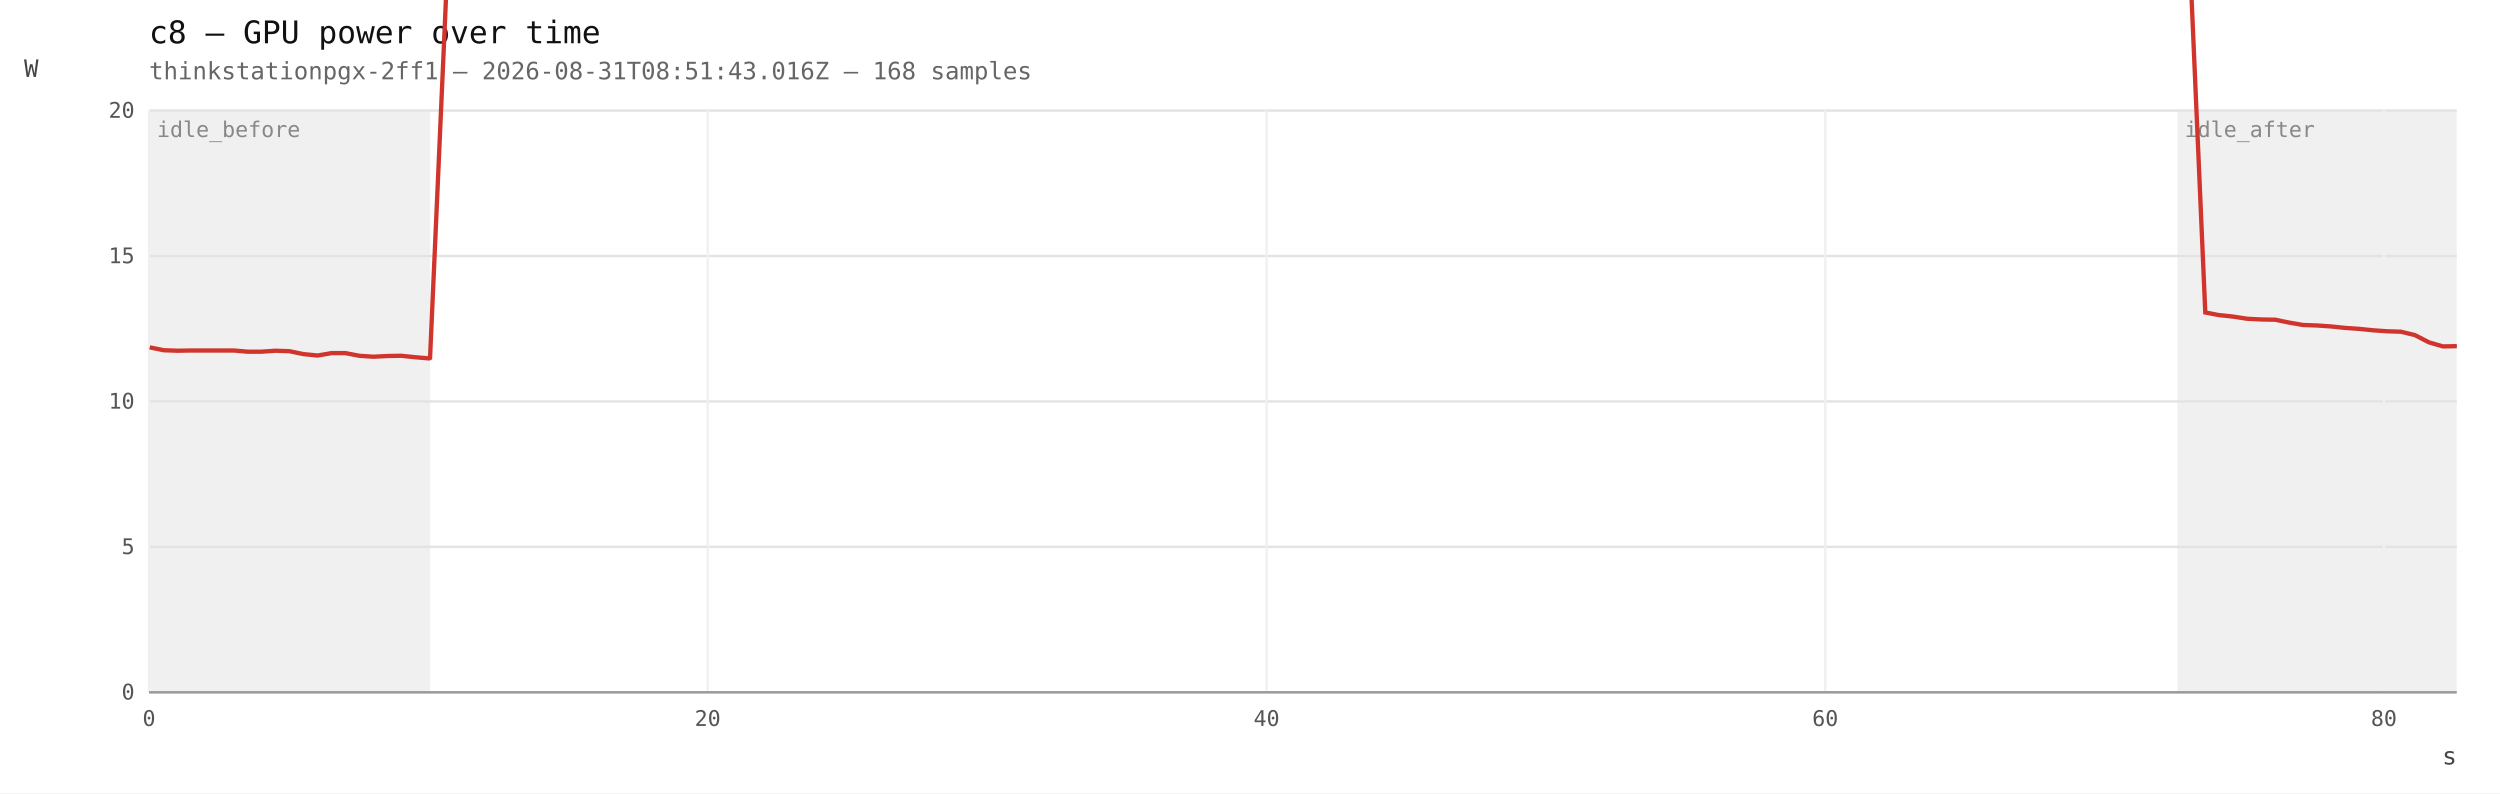
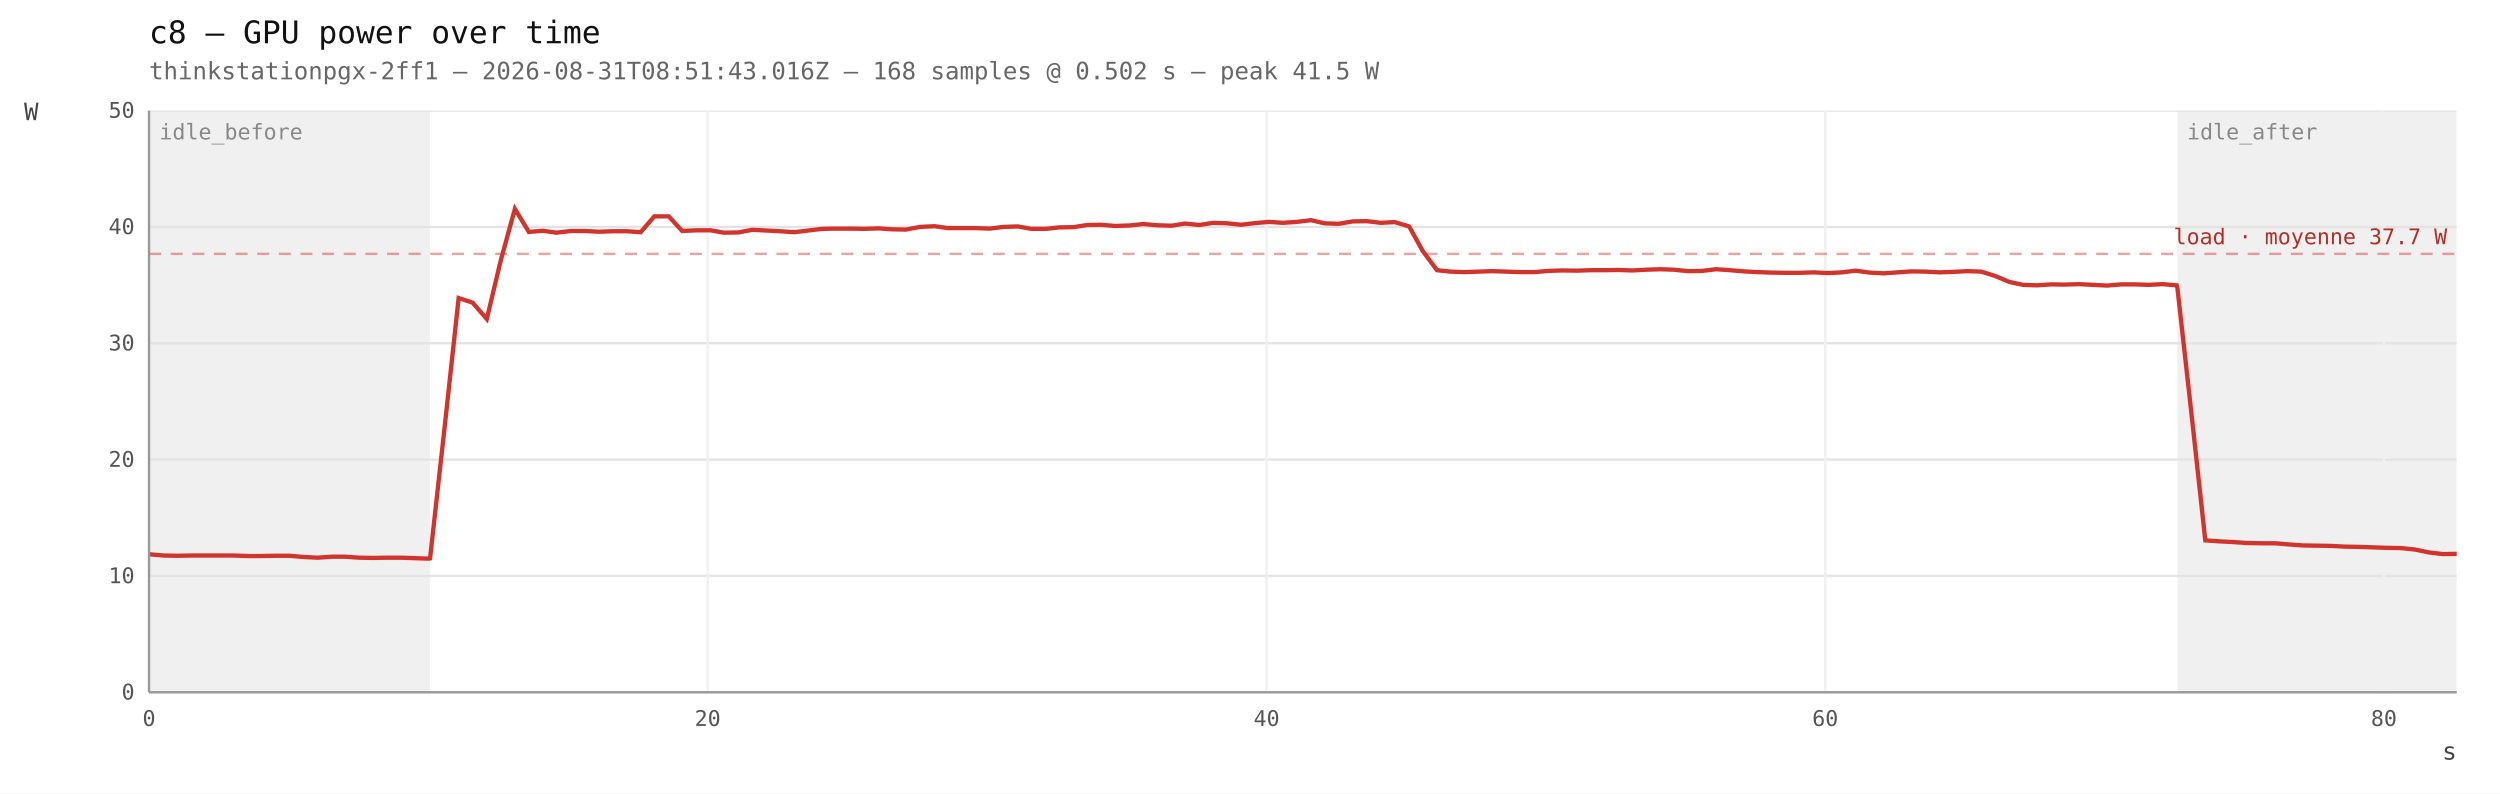
<svg xmlns="http://www.w3.org/2000/svg" width="1040" height="330" viewBox="0 0 1040 330" font-family="Menlo,Consolas,monospace">
+   <defs>
+     <clipPath id="plot-clip">
+       <rect x="62" y="46" width="960" height="242" />
+     </clipPath>
+   </defs>
  <rect width="1040" height="330" fill="#ffffff" />
  <text x="62" y="18" font-size="13" fill="#111">c8 — GPU power over time</text>
-   <text x="62" y="33" font-size="10" fill="#666">thinkstationpgx-2ff1 — 2026-08-31T08:51:43.016Z — 168 samples</text>
-   <rect x="62.3" y="46" width="116.6" height="242" fill="#000000" opacity="0.06" />
-   <text x="65.3" y="57" font-size="9" fill="#888">idle_before</text>
-   <rect x="905.8" y="46" width="116.2" height="242" fill="#000000" opacity="0.06" />
-   <text x="908.8" y="57" font-size="9" fill="#888">idle_after</text>
-   <line x1="62" y1="288.0" x2="1022" y2="288.0" stroke="#e3e3e3" stroke-width="1" />
+   <text x="62" y="33" font-size="10" fill="#666">thinkstationpgx-2ff1 — 2026-08-31T08:51:43.016Z — 168 samples @ 0.502 s — peak 41.5 W</text>
+   <g clip-path="url(#plot-clip)">
+     <rect x="62.3" y="46" width="116.6" height="242" fill="#000000" opacity="0.06" />
+     <rect x="905.8" y="46" width="116.2" height="242" fill="#000000" opacity="0.06" />
+     <line x1="62" y1="288.0" x2="1022" y2="288.0" stroke="#e3e3e3" stroke-width="1" />
+     <line x1="62" y1="239.6" x2="1022" y2="239.6" stroke="#e3e3e3" stroke-width="1" />
+     <line x1="62" y1="191.2" x2="1022" y2="191.2" stroke="#e3e3e3" stroke-width="1" />
+     <line x1="62" y1="142.8" x2="1022" y2="142.8" stroke="#e3e3e3" stroke-width="1" />
+     <line x1="62" y1="94.4" x2="1022" y2="94.4" stroke="#e3e3e3" stroke-width="1" />
+     <line x1="62" y1="46.0" x2="1022" y2="46.0" stroke="#e3e3e3" stroke-width="1" />
+     <line x1="62.0" y1="46" x2="62.0" y2="288" stroke="#f0f0f0" stroke-width="1" />
+     <line x1="294.4" y1="46" x2="294.4" y2="288" stroke="#f0f0f0" stroke-width="1" />
+     <line x1="526.9" y1="46" x2="526.9" y2="288" stroke="#f0f0f0" stroke-width="1" />
+     <line x1="759.3" y1="46" x2="759.3" y2="288" stroke="#f0f0f0" stroke-width="1" />
+     <line x1="991.7" y1="46" x2="991.7" y2="288" stroke="#f0f0f0" stroke-width="1" />
+     <line x1="62" y1="105.6" x2="1022" y2="105.6" stroke="#d0342c" opacity="0.45" stroke-dasharray="5,4" stroke-width="1" />
+     <polyline fill="none" stroke="#d0342c" stroke-width="1.8" points="62.3,230.6 68.1,231.1 74.0,231.2 79.7,231.1 85.6,231.1 91.4,231.1 97.2,231.1 103.0,231.3 108.8,231.3 114.6,231.2 120.4,231.2 126.2,231.7 132.1,232.0 137.9,231.6 143.7,231.6 149.5,232.0 155.3,232.1 161.1,232.0 166.9,232.0 172.7,232.2 178.5,232.4 178.9,232.3 185.0,177.4 190.8,124.0 196.6,125.9 202.5,132.7 208.3,108.4 214.2,86.9 220.0,96.5 225.8,96.0 231.5,96.8 237.4,96.1 243.2,96.1 249.0,96.4 255.0,96.2 260.7,96.2 266.5,96.6 272.2,90.0 278.2,90.0 283.8,96.1 289.7,95.8 295.6,95.8 301.2,96.8 307.2,96.7 312.9,95.6 318.8,95.9 324.7,96.2 330.4,96.6 336.2,95.9 342.0,95.2 347.8,95.1 353.6,95.1 359.5,95.2 365.4,95.0 371.0,95.4 376.9,95.5 382.7,94.4 388.8,94.1 394.4,94.9 400.2,94.9 406.0,94.9 411.8,95.1 417.5,94.4 423.4,94.2 429.0,95.2 435.1,95.2 440.6,94.6 446.5,94.5 452.3,93.6 458.0,93.5 463.9,94.0 469.9,93.8 475.6,93.2 481.4,93.7 487.3,93.9 493.0,93.0 498.9,93.6 504.7,92.7 510.5,92.9 516.3,93.5 522.2,92.8 527.9,92.3 533.7,92.7 539.5,92.3 545.4,91.6 551.0,92.9 556.9,93.1 562.8,92.1 568.6,92.0 574.4,92.7 580.2,92.4 586.2,94.2 591.9,104.5 597.8,112.4 603.4,113.0 609.3,113.2 615.0,113.0 620.8,112.8 626.7,113.0 632.6,113.2 638.3,113.2 644.1,112.7 649.9,112.5 655.8,112.6 661.6,112.4 667.4,112.4 673.1,112.3 679.0,112.5 684.8,112.2 690.7,112.0 696.4,112.2 702.2,112.8 708.0,112.7 713.9,112.0 719.7,112.4 725.5,112.9 731.3,113.2 737.0,113.4 743.0,113.5 748.7,113.5 754.5,113.3 760.4,113.6 766.2,113.3 771.9,112.6 777.8,113.4 783.6,113.7 789.4,113.3 795.1,112.9 801.1,113.0 806.9,113.3 812.6,113.1 818.4,112.8 824.2,113.0 830.0,114.8 835.9,117.3 841.6,118.5 847.5,118.7 853.3,118.3 859.0,118.4 864.8,118.2 870.7,118.5 876.5,118.8 882.4,118.3 888.1,118.3 893.9,118.5 899.7,118.2 905.5,118.7 905.8,119.8 911.6,171.7 917.4,224.8 923.2,225.2 929.0,225.5 934.8,225.9 940.7,226.0 946.5,226.0 952.3,226.5 958.1,226.9 963.9,227.0 969.7,227.1 975.5,227.4 981.3,227.5 987.2,227.7 992.9,227.9 998.8,228.0 1004.6,228.6 1010.4,229.8 1016.2,230.5 1022.0,230.4" />
+   </g>
+   <line x1="62" y1="288" x2="1022" y2="288" stroke="#999" stroke-width="1" />
+   <line x1="62" y1="46" x2="62" y2="288" stroke="#999" stroke-width="1" />
  <text x="56" y="291.0" font-size="9" fill="#555" text-anchor="end">0</text>
-   <line x1="62" y1="227.5" x2="1022" y2="227.5" stroke="#e3e3e3" stroke-width="1" />
-   <text x="56" y="230.5" font-size="9" fill="#555" text-anchor="end">5</text>
-   <line x1="62" y1="167.0" x2="1022" y2="167.0" stroke="#e3e3e3" stroke-width="1" />
-   <text x="56" y="170.0" font-size="9" fill="#555" text-anchor="end">10</text>
-   <line x1="62" y1="106.5" x2="1022" y2="106.5" stroke="#e3e3e3" stroke-width="1" />
-   <text x="56" y="109.5" font-size="9" fill="#555" text-anchor="end">15</text>
-   <line x1="62" y1="46.0" x2="1022" y2="46.0" stroke="#e3e3e3" stroke-width="1" />
-   <text x="56" y="49.0" font-size="9" fill="#555" text-anchor="end">20</text>
-   <line x1="62.0" y1="46" x2="62.0" y2="288" stroke="#f0f0f0" stroke-width="1" />
+   <text x="56" y="242.6" font-size="9" fill="#555" text-anchor="end">10</text>
+   <text x="56" y="194.2" font-size="9" fill="#555" text-anchor="end">20</text>
+   <text x="56" y="145.8" font-size="9" fill="#555" text-anchor="end">30</text>
+   <text x="56" y="97.4" font-size="9" fill="#555" text-anchor="end">40</text>
+   <text x="56" y="49.0" font-size="9" fill="#555" text-anchor="end">50</text>
  <text x="62.0" y="302" font-size="9" fill="#555" text-anchor="middle">0</text>
-   <line x1="294.4" y1="46" x2="294.4" y2="288" stroke="#f0f0f0" stroke-width="1" />
  <text x="294.4" y="302" font-size="9" fill="#555" text-anchor="middle">20</text>
-   <line x1="526.9" y1="46" x2="526.9" y2="288" stroke="#f0f0f0" stroke-width="1" />
  <text x="526.9" y="302" font-size="9" fill="#555" text-anchor="middle">40</text>
-   <line x1="759.3" y1="46" x2="759.3" y2="288" stroke="#f0f0f0" stroke-width="1" />
  <text x="759.3" y="302" font-size="9" fill="#555" text-anchor="middle">60</text>
-   <line x1="991.7" y1="46" x2="991.7" y2="288" stroke="#f0f0f0" stroke-width="1" />
  <text x="991.7" y="302" font-size="9" fill="#555" text-anchor="middle">80</text>
-   <line x1="62" y1="288" x2="1022" y2="288" stroke="#999" stroke-width="1" />
-   <text x="1022" y="318" font-size="10" fill="#444" text-anchor="end">s</text>
-   <text x="10" y="32" font-size="10" fill="#444">W</text>
-   <polyline fill="none" stroke="#3b6fb5" stroke-width="1" opacity="0.75" points="62.3,144.5 68.1,145.7 74.0,145.9 79.7,145.8 85.6,145.8 91.4,145.8 97.2,145.8 103.0,146.3 108.8,146.3 114.6,145.9 120.4,146.1 126.2,147.3 132.1,147.9 137.9,146.9 143.7,146.9 149.5,148.0 155.3,148.4 161.1,148.1 166.9,148.0 172.7,148.6 178.5,149.1 178.9,148.9 185.0,11.4 190.8,-121.9 196.6,-117.4 202.5,-100.3 208.3,-160.9 214.2,-214.6 220.0,-190.7 225.8,-191.9 231.5,-190.1 237.4,-191.6 243.2,-191.8 249.0,-190.9 255.0,-191.5 260.7,-191.4 266.5,-190.4 272.2,-206.9 278.2,-206.9 283.8,-191.8 289.7,-192.5 295.6,-192.6 301.2,-190.1 307.2,-190.2 312.9,-193.0 318.8,-192.2 324.7,-191.4 330.4,-190.6 336.2,-192.2 342.0,-193.9 347.8,-194.2 353.6,-194.2 359.5,-193.9 365.4,-194.4 371.0,-193.5 376.9,-193.3 382.7,-195.9 388.8,-196.7 394.4,-194.8 400.2,-194.7 406.0,-194.8 411.8,-194.2 417.5,-195.9 423.4,-196.6 429.0,-193.9 435.1,-193.9 440.6,-195.5 446.5,-195.6 452.3,-197.9 458.0,-198.3 463.9,-197.1 469.9,-197.6 475.6,-199.0 481.4,-197.7 487.3,-197.2 493.0,-199.5 498.9,-197.9 504.7,-200.2 510.5,-199.6 516.3,-198.3 522.2,-200.1 527.9,-201.2 533.7,-200.4 539.5,-201.3 545.4,-202.9 551.0,-199.8 556.9,-199.1 562.8,-201.7 568.6,-201.9 574.4,-200.2 580.2,-201.1 586.2,-196.6 591.9,-170.8 597.8,-151.0 603.4,-149.5 609.3,-148.9 615.0,-149.4 620.8,-150.0 626.7,-149.4 632.6,-149.1 638.3,-149.1 644.1,-150.1 649.9,-150.7 655.8,-150.4 661.6,-151.1 667.4,-151.0 673.1,-151.2 679.0,-150.7 684.8,-151.6 690.7,-152.1 696.4,-151.5 702.2,-150.0 708.0,-150.3 713.9,-152.1 719.7,-151.0 725.5,-149.7 731.3,-149.1 737.0,-148.6 743.0,-148.2 748.7,-148.3 754.5,-148.7 760.4,-148.1 766.2,-148.7 771.9,-150.6 777.8,-148.4 783.6,-147.8 789.4,-148.8 795.1,-149.7 801.1,-149.5 806.9,-148.7 812.6,-149.2 818.4,-149.9 824.2,-149.4 830.0,-144.9 835.9,-138.8 841.6,-135.7 847.5,-135.1 853.3,-136.2 859.0,-136.0 864.8,-136.6 870.7,-135.9 876.5,-134.9 882.4,-136.3 888.1,-136.3 893.9,-135.9 899.7,-136.5 905.5,-135.3 905.8,-132.6 911.6,-2.8 917.4,130.0 923.2,131.1 929.0,131.7 934.8,132.6 940.7,132.9 946.5,133.0 952.3,134.2 958.1,135.2 963.9,135.4 969.7,135.8 975.5,136.4 981.3,136.8 987.2,137.4 992.9,137.8 998.8,138.0 1004.6,139.4 1010.4,142.4 1016.2,144.1 1022.0,144.0" />
-   <polyline fill="none" stroke="#d0342c" stroke-width="1.8" points="62.3,144.5 68.1,145.7 74.0,145.9 79.7,145.8 85.6,145.8 91.4,145.8 97.2,145.8 103.0,146.3 108.8,146.3 114.6,145.9 120.4,146.1 126.2,147.3 132.1,147.9 137.9,146.9 143.7,146.9 149.5,148.0 155.3,148.4 161.1,148.1 166.9,148.0 172.7,148.6 178.5,149.1 178.9,148.9 185.0,11.4 190.8,-121.9 196.6,-117.4 202.5,-100.3 208.3,-160.9 214.2,-214.6 220.0,-190.7 225.8,-191.9 231.5,-190.1 237.4,-191.6 243.2,-191.8 249.0,-190.9 255.0,-191.5 260.7,-191.4 266.5,-190.4 272.2,-206.9 278.2,-206.9 283.8,-191.8 289.7,-192.5 295.6,-192.6 301.2,-190.1 307.2,-190.2 312.9,-193.0 318.8,-192.2 324.7,-191.4 330.4,-190.6 336.2,-192.2 342.0,-193.9 347.8,-194.2 353.6,-194.2 359.5,-193.9 365.4,-194.4 371.0,-193.5 376.9,-193.3 382.7,-195.9 388.8,-196.7 394.4,-194.8 400.2,-194.7 406.0,-194.8 411.8,-194.2 417.5,-195.9 423.4,-196.6 429.0,-193.9 435.1,-193.9 440.6,-195.5 446.5,-195.6 452.3,-197.9 458.0,-198.3 463.9,-197.1 469.9,-197.6 475.6,-199.0 481.4,-197.7 487.3,-197.2 493.0,-199.5 498.9,-197.9 504.7,-200.2 510.5,-199.6 516.3,-198.3 522.2,-200.1 527.9,-201.2 533.7,-200.4 539.5,-201.3 545.4,-202.9 551.0,-199.8 556.9,-199.1 562.8,-201.7 568.6,-201.9 574.4,-200.2 580.2,-201.1 586.2,-196.6 591.9,-170.8 597.8,-151.0 603.4,-149.5 609.3,-148.9 615.0,-149.4 620.8,-150.0 626.7,-149.4 632.6,-149.1 638.3,-149.1 644.1,-150.1 649.9,-150.7 655.8,-150.4 661.6,-151.1 667.4,-151.0 673.1,-151.2 679.0,-150.7 684.8,-151.6 690.7,-152.1 696.4,-151.5 702.2,-150.0 708.0,-150.3 713.9,-152.1 719.7,-151.0 725.5,-149.7 731.3,-149.1 737.0,-148.6 743.0,-148.2 748.7,-148.3 754.5,-148.7 760.4,-148.1 766.2,-148.7 771.9,-150.6 777.8,-148.4 783.6,-147.8 789.4,-148.8 795.1,-149.7 801.1,-149.5 806.9,-148.7 812.6,-149.2 818.4,-149.9 824.2,-149.4 830.0,-144.9 835.9,-138.8 841.6,-135.7 847.5,-135.1 853.3,-136.2 859.0,-136.0 864.8,-136.6 870.7,-135.9 876.5,-134.9 882.4,-136.3 888.1,-136.3 893.9,-135.9 899.7,-136.5 905.5,-135.3 905.8,-132.6 911.6,-2.8 917.4,130.0 923.2,131.1 929.0,131.7 934.8,132.6 940.7,132.9 946.5,133.0 952.3,134.2 958.1,135.2 963.9,135.4 969.7,135.8 975.5,136.4 981.3,136.8 987.2,137.4 992.9,137.8 998.8,138.0 1004.6,139.4 1010.4,142.4 1016.2,144.1 1022.0,144.0" />
+   <text x="1022" y="316" font-size="10" fill="#444" text-anchor="end">s</text>
+   <text x="10" y="50" font-size="10" fill="#444">W</text>
+   <text x="66.3" y="58" font-size="9" fill="#888">idle_before</text>
+   <text x="909.8" y="58" font-size="9" fill="#888">idle_after</text>
+   <text x="1018" y="101.6" font-size="9" fill="#b03028" text-anchor="end">load · moyenne 37.7 W</text>
</svg>
